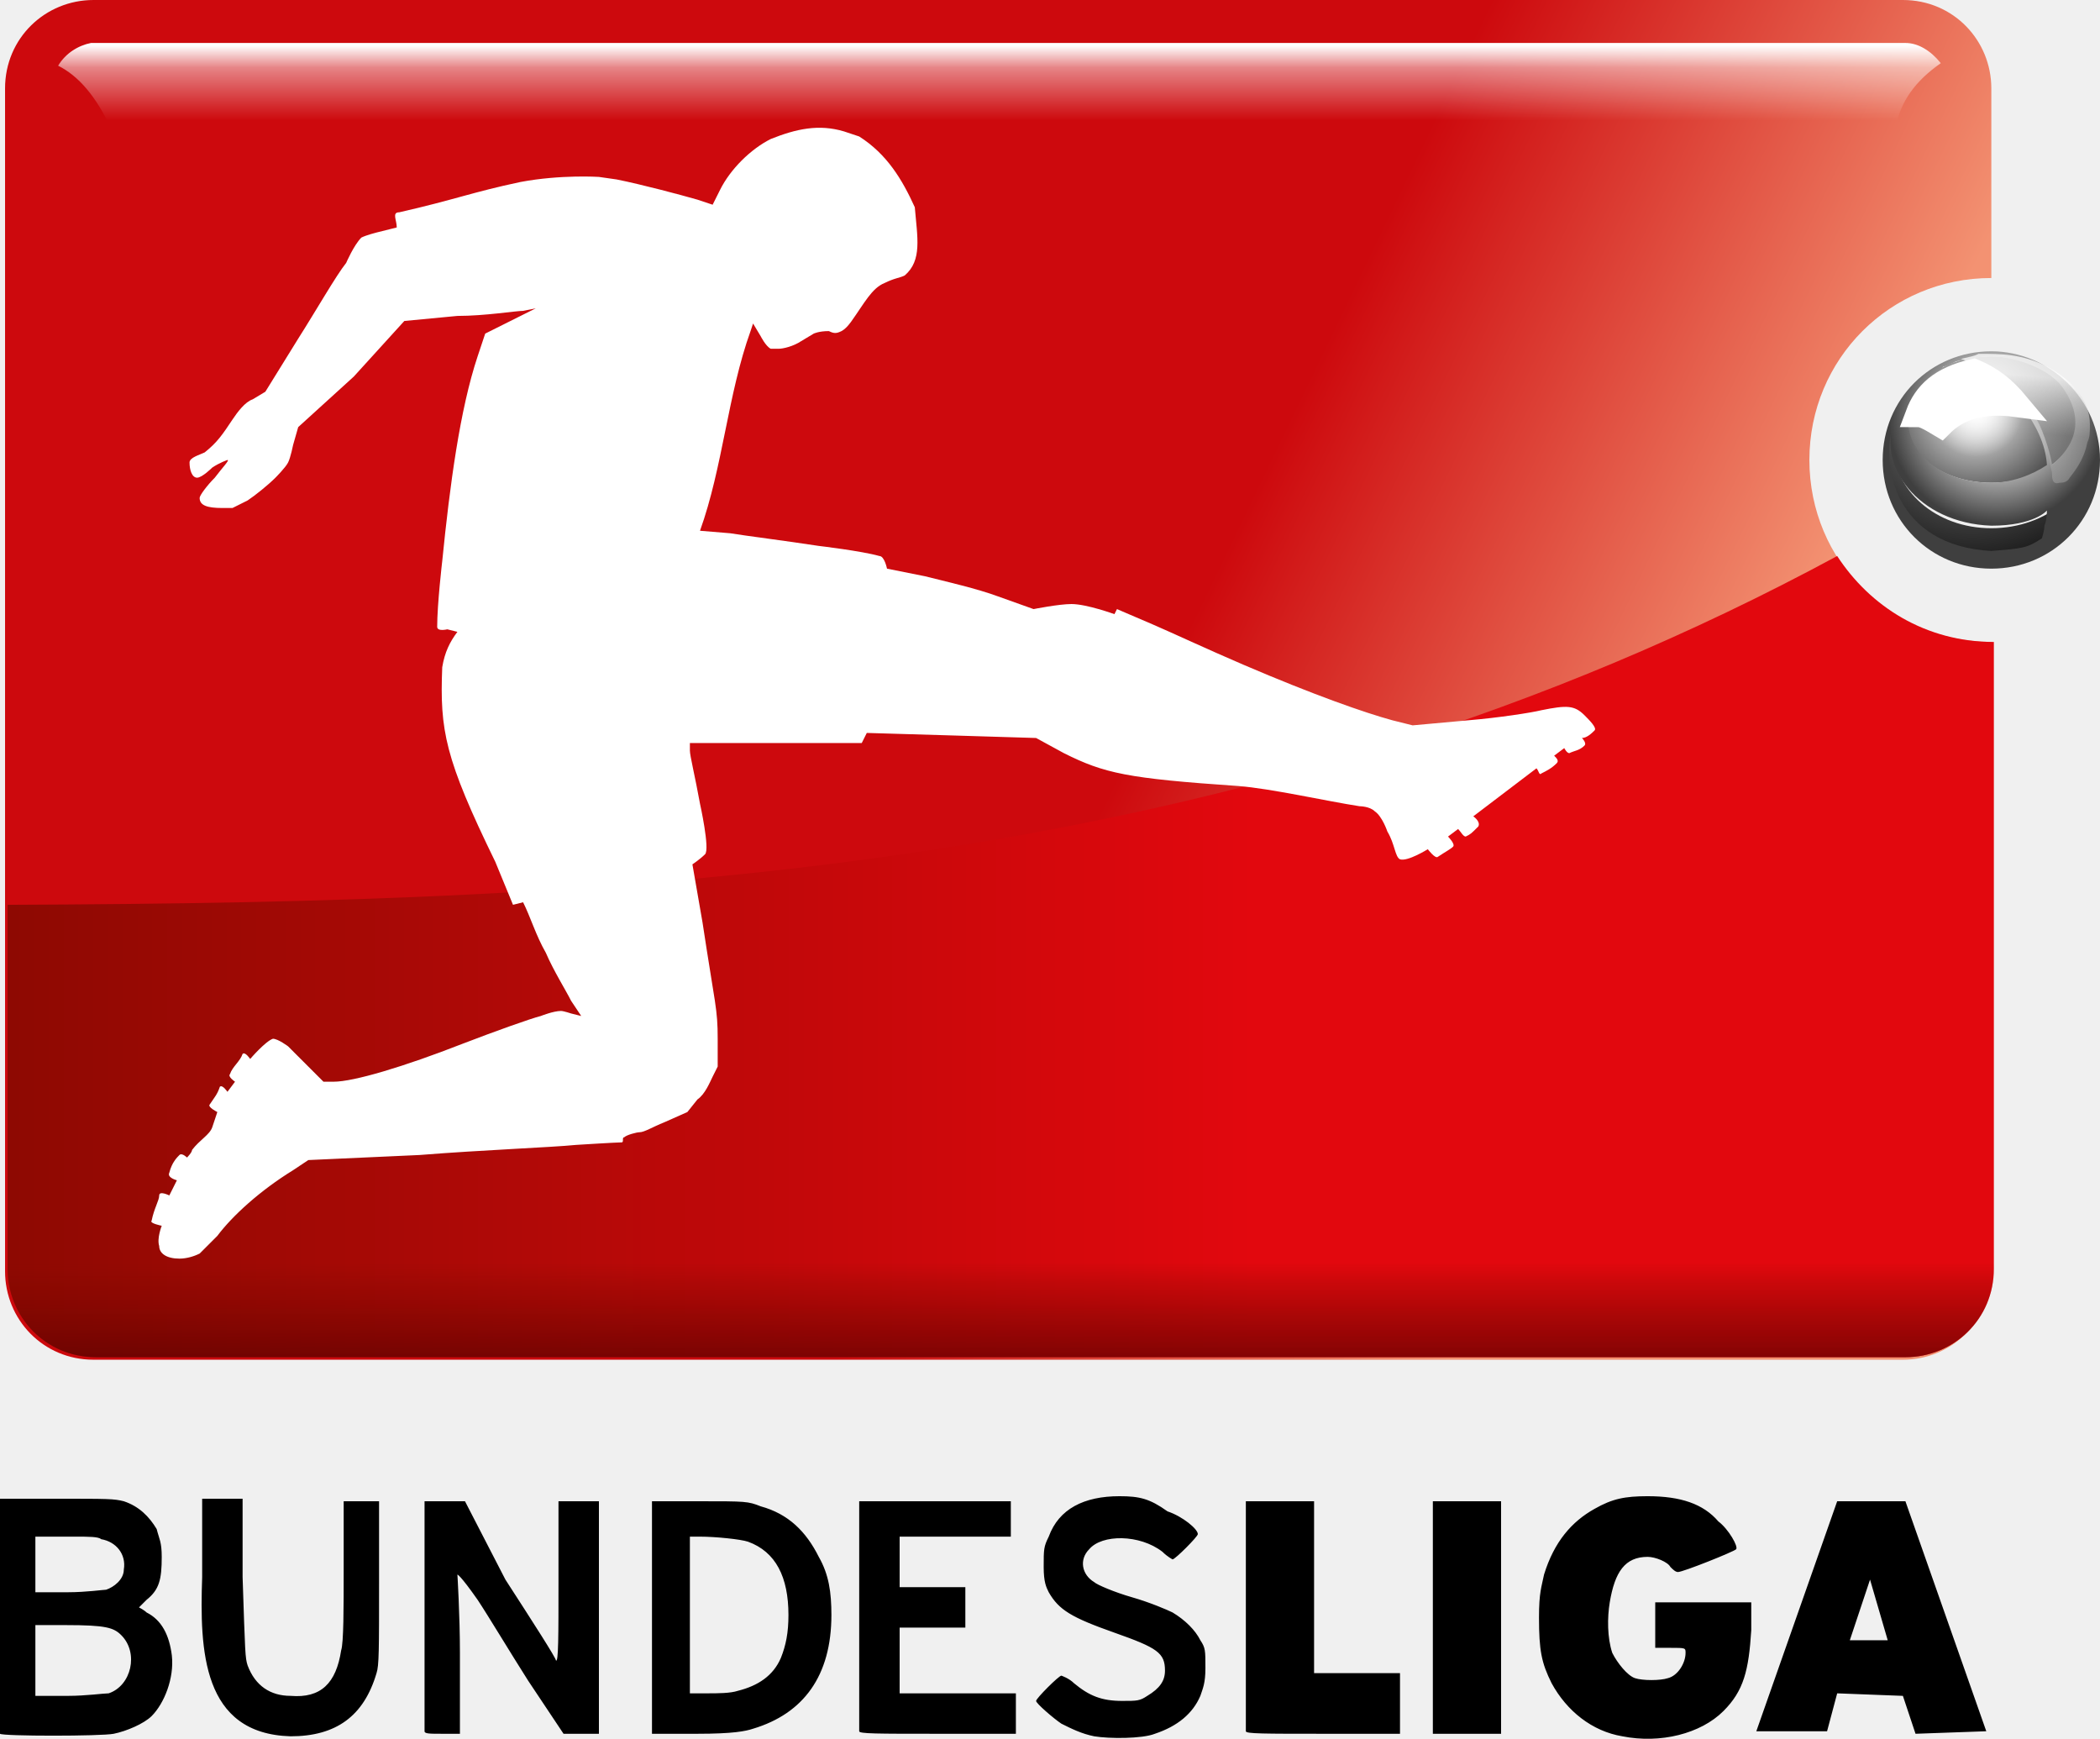
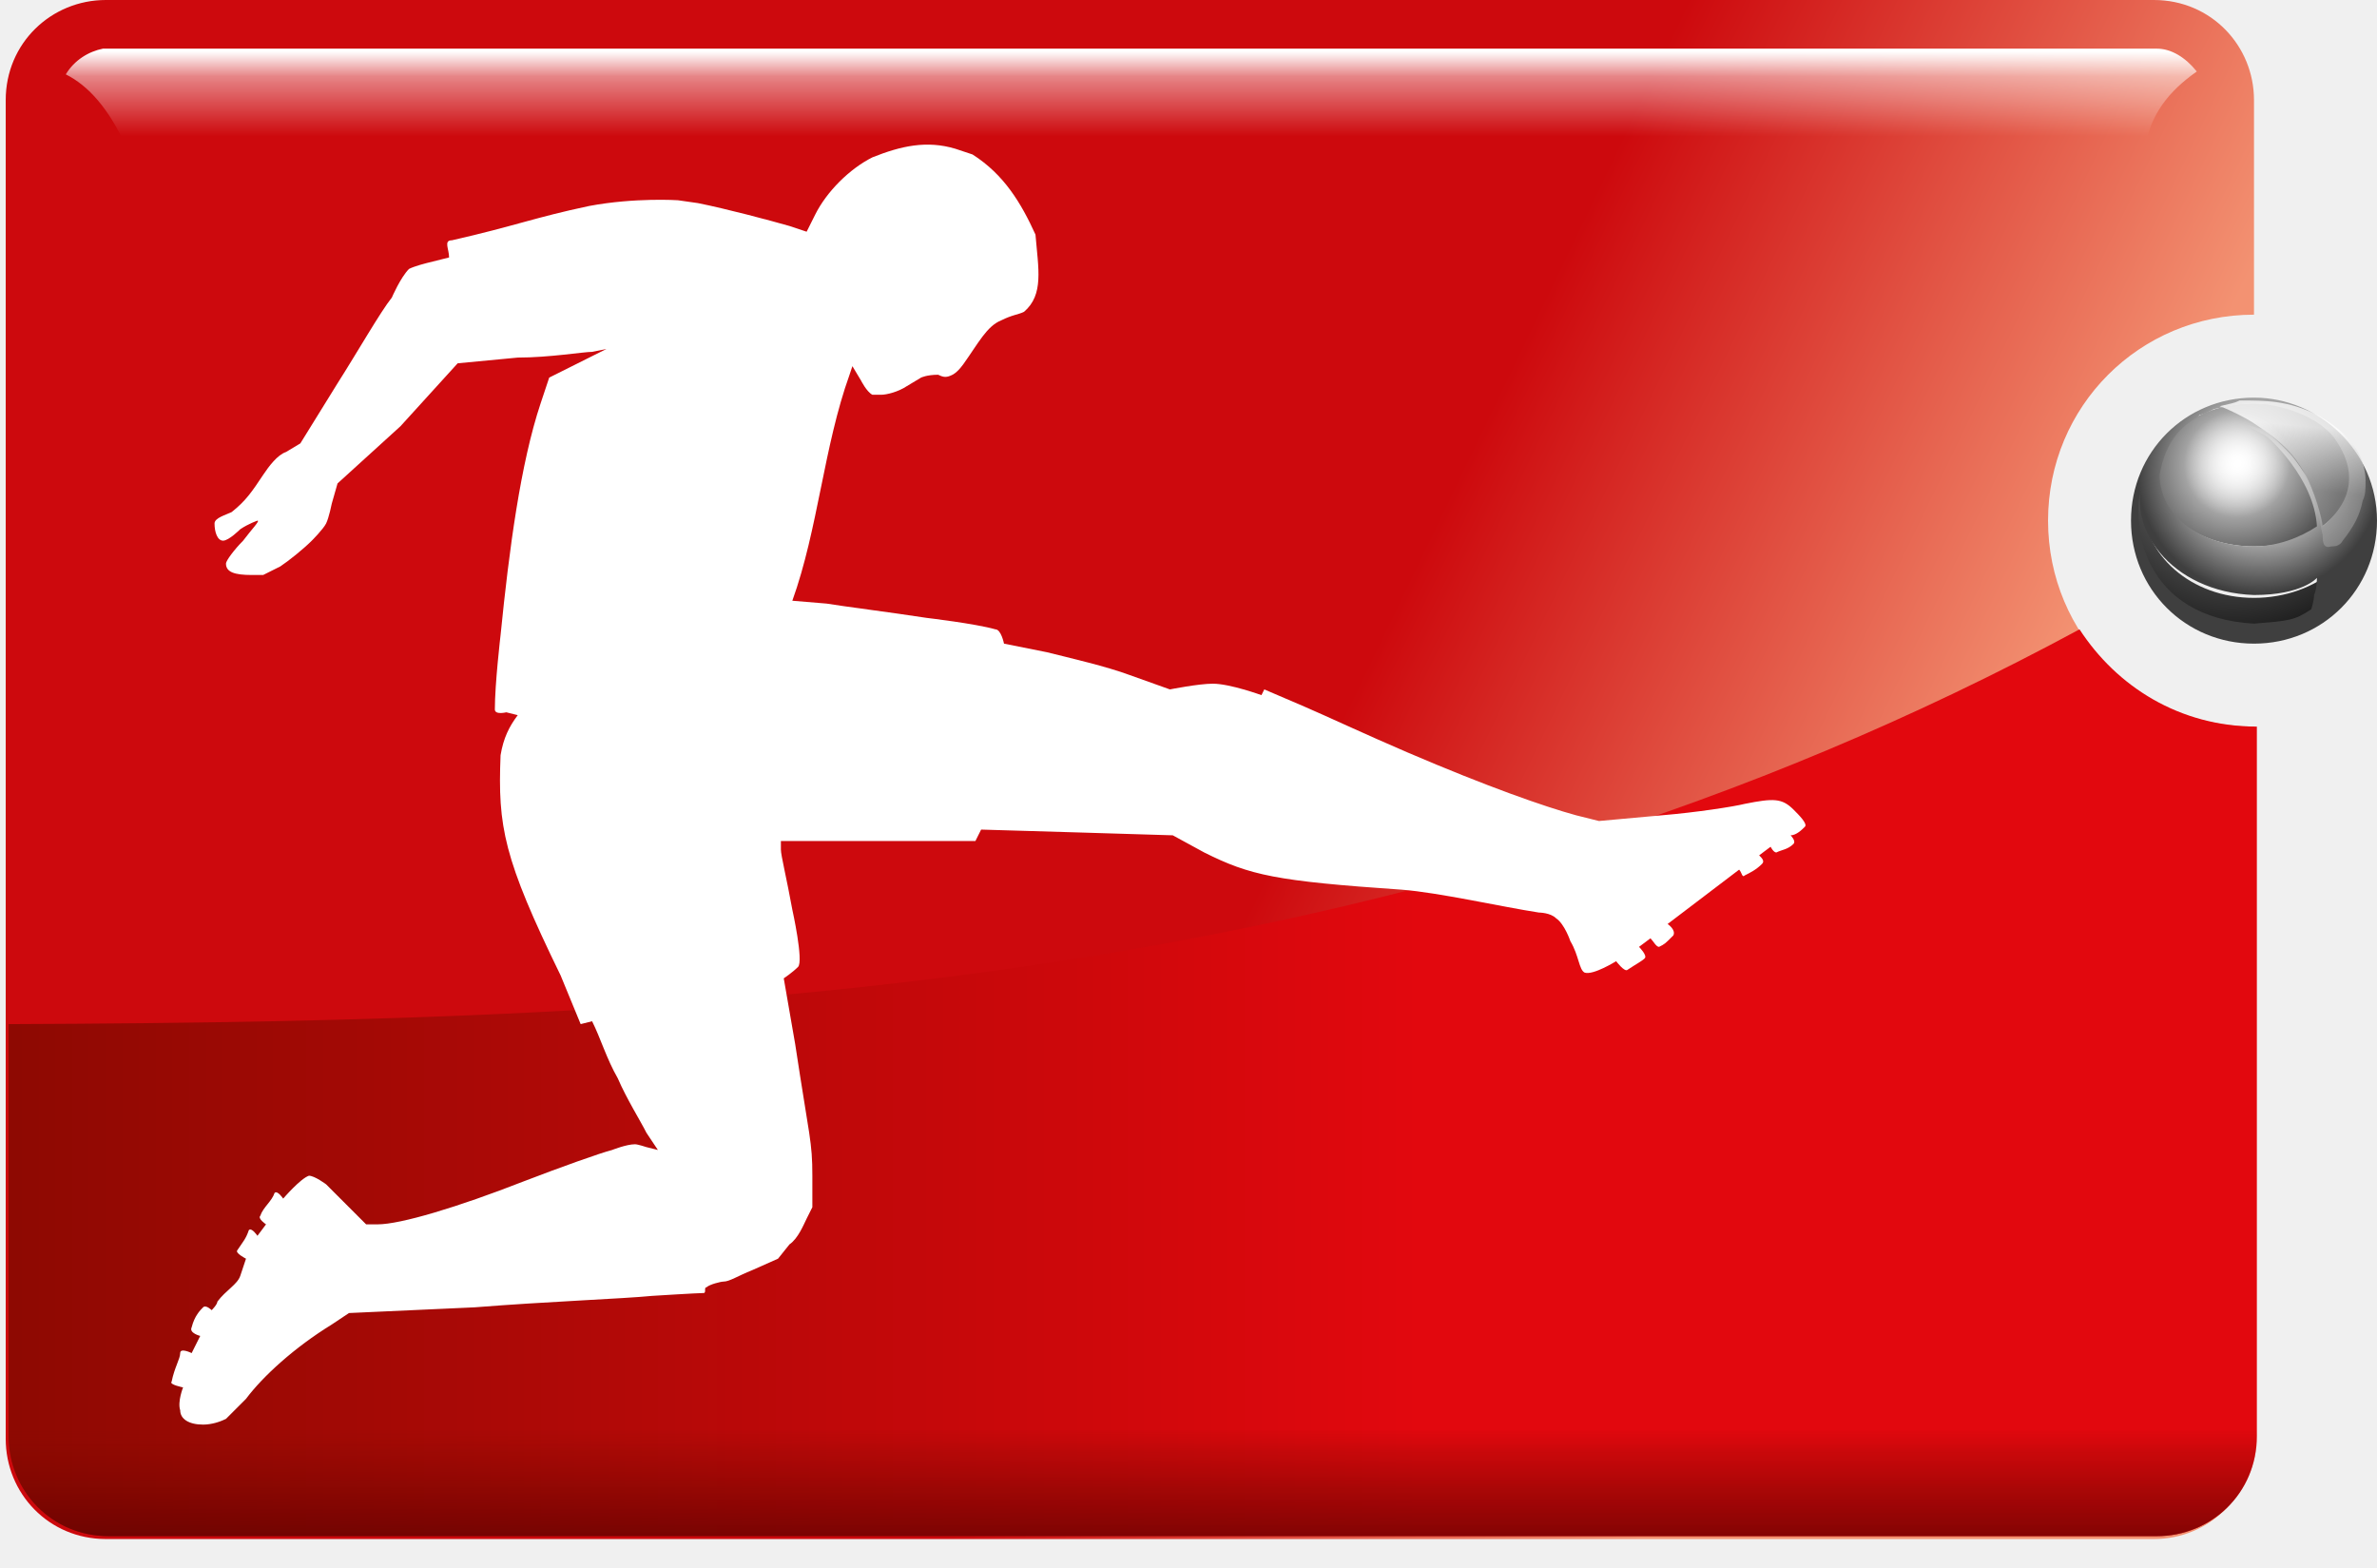
- <svg xmlns="http://www.w3.org/2000/svg" id="svg2" viewBox="504.6 66.3 83.1 68.8">
+ <svg xmlns="http://www.w3.org/2000/svg" id="svg2" viewBox="504.6 66.3 83.1 54.8">
  <style>.st0{fill:url(#rect3405_1_)}.st1{fill:url(#path4195_1_)}.st2{fill:url(#rect3405-9_1_)}.st3{fill:#fff}.st4{fill:url(#rect3405-9-5_1_)}.st5{fill:url(#path5068-1_1_)}.st6{fill:url(#path4979-7_1_)}.st7{fill:url(#path5118-2_1_)}.st8{fill:url(#path5244_1_)}.st9{fill:#fff;stroke:#fff}</style>
  <linearGradient id="rect3405_1_" gradientUnits="userSpaceOnUse" x1="468.012" y1="65.378" x2="487.678" y2="55.896" gradientTransform="matrix(1 0 0 -1 81.423 161.063)">
    <stop offset="0" stop-color="#cd090d" />
    <stop offset="1" stop-color="#f39272" />
  </linearGradient>
  <path id="rect3405" class="st0" d="M508.3 66.3c-1.9 0-3.5 1.5-3.5 3.5v46.8c0 1.9 1.5 3.5 3.5 3.5h71.6c1.9 0 3.5-1.5 3.5-3.5V91.7c-4 0-7.2-3.2-7.2-7.2s3.2-7.2 7.2-7.2v-7.5c0-1.9-1.5-3.5-3.5-3.5h-71.6z" />
  <linearGradient id="path4195_1_" gradientUnits="userSpaceOnUse" x1="540.972" y1="144.663" x2="540.972" y2="141.689" gradientTransform="matrix(1 0 0 -1 3.19 212.758)">
    <stop offset="0" stop-color="#fff" />
    <stop offset=".3" stop-color="#fff" stop-opacity=".498" />
    <stop offset="1" stop-color="#fff" stop-opacity="0" />
  </linearGradient>
  <path id="path4195" class="st1" d="M506.9 68.9c.8.4 1.5 1.2 2.1 2.5h70.6c.2-1.1.8-1.9 1.8-2.6-.4-.5-.9-.8-1.4-.8h-71.8c-.5.1-1 .4-1.3.9z" />
  <linearGradient id="rect3405-9_1_" gradientUnits="userSpaceOnUse" x1="423.666" y1="66.686" x2="472.845" y2="66.686" gradientTransform="matrix(1 0 0 -1 81.409 161.092)">
    <stop offset="0" stop-color="#8e0902" />
    <stop offset="1" stop-color="#e2080e" />
  </linearGradient>
  <path id="rect3405-9" class="st2" d="M505 68.8c0 .1 0 .1 0 0v0zm72.3 19.5C553.8 101 529.4 102 505 102.1h-.1v14.4c0 1.9 1.5 3.5 3.5 3.5H580c1.9 0 3.5-1.5 3.5-3.5V91.7c-2.7 0-4.9-1.4-6.2-3.4z" />
  <path id="path4328" class="st3" d="M511 114.8s-.5-.1-.4-.2c.1-.5.3-.8.3-1 0-.2.4 0 .4 0l.3-.6s-.4-.1-.3-.3c.1-.4.3-.6.4-.7.1-.1.3.1.3.1s.2-.2.2-.3c.3-.4.7-.6.8-.9l.2-.6s-.4-.2-.3-.3c.2-.3.3-.4.4-.7.1-.1.3.2.3.2l.3-.4s-.3-.2-.2-.3c.1-.3.4-.5.5-.8.1-.1.3.2.3.2s.6-.7.9-.8c.2 0 .6.3.6.3l.7.7.7.7h.4c.8 0 2.8-.6 5.1-1.5 1.3-.5 2.7-1 3.1-1.1 0 0 .5-.2.8-.2.1 0 .4.1.4.1l.4.1-.4-.6c-.2-.4-.7-1.2-1-1.9-.4-.7-.6-1.4-.9-2l-.4.1-.7-1.7c-2-4.1-2.2-5.2-2.1-7.7.1-.6.3-1 .6-1.4l-.4-.1s-.4.1-.4-.1c0-.9.2-2.6.2-2.6.3-3 .7-6 1.4-8.1l.3-.9 1-.5 1-.5-.5.1c-.3 0-1.5.2-2.6.2l-2.1.2-2 2.2-2.2 2-.2.7s-.1.5-.2.7c-.1.2-.5.6-.5.6-.3.3-.8.7-1.1.9l-.6.3h-.4c-.6 0-.9-.1-.9-.4 0-.1.3-.5.6-.8.3-.4.6-.7.5-.7 0 0-.3.1-.6.3 0 0-.4.4-.6.4-.2 0-.3-.3-.3-.6 0-.2.4-.3.6-.4.5-.4.7-.7 1.1-1.3.2-.3.5-.7.8-.8l.5-.3 1.3-2.1c.7-1.1 1.5-2.5 1.9-3 0 0 .3-.7.6-1 .2-.1.6-.2.6-.2l.8-.2c0-.3-.2-.6.1-.6 2.2-.5 2.9-.8 4.8-1.2 1.6-.3 3.1-.2 3.1-.2l.7.1c1 .2 2.5.6 3.2.8l.6.2.3-.6c.4-.8 1.2-1.6 2-2 1-.4 1.9-.6 2.9-.3l.6.2c1.1.7 1.7 1.7 2.2 2.8.1 1.2.3 2.1-.4 2.7-.2.1-.4.1-.8.3-.5.2-.8.8-1.3 1.5 0 0-.2.3-.4.4-.2.1-.3.1-.5 0-.4 0-.6.1-.6.1l-.5.3c-.3.2-.7.3-.9.3h-.3c-.2-.1-.4-.5-.4-.5l-.3-.5-.1.3c-.9 2.5-1.1 5.4-2 7.9l1.2.1c.6.1 2.2.3 3.5.5 0 0 1.7.2 2.4.4.2 0 .3.5.3.5l1.5.3c.8.2 2.1.5 2.9.8l1.4.5s1-.2 1.5-.2c.6 0 1.7.4 1.7.4l.1-.2 1.4.6c.7.3 2.2 1 3.6 1.6 2.8 1.2 4.8 1.9 5.9 2.2l.8.2 2.2-.2c1.2-.1 2.5-.3 2.9-.4 1-.2 1.3-.2 1.7.2.2.2.5.5.4.6-.1.1-.3.3-.5.3 0 0 .2.2.1.3-.2.2-.4.2-.6.3-.1 0-.2-.2-.2-.2l-.4.3c.1.1.2.2.1.3-.2.2-.4.3-.6.4-.1.1-.1-.1-.2-.2l-2.5 1.9s.3.2.2.4c-.3.3-.3.3-.5.4-.1 0-.2-.2-.3-.3l-.4.3s.3.3.2.4c-.1.1-.3.2-.6.4-.1.1-.4-.3-.4-.3s-.8.5-1.1.4c-.2-.1-.2-.6-.5-1.1 0 0-.2-.6-.5-.8-.2-.2-.6-.2-.6-.2-1.3-.2-3.5-.7-4.8-.8-4.4-.3-5.3-.5-6.9-1.3l-1.1-.6-3.3-.1-3.4-.1-.2.4h-6.8v.3c0 .2.2 1 .4 2.1 0 0 .4 1.8.2 2-.2.2-.5.4-.5.4l.4 2.3c.5 3.3.6 3.4.6 4.6v1.1l-.2.4c-.1.2-.3.7-.6.9l-.4.5-.9.4c-.5.2-.8.4-1 .4-.1 0-.5.1-.6.2-.1 0 0 .2-.1.2-.2 0-1.8.1-1.8.1-1 .1-3.7.2-6.2.4l-4.4.2-.6.4c-1.3.8-2.4 1.8-3 2.6l-.7.7c-.2.1-.5.2-.8.2-.5 0-.8-.2-.8-.5-.1-.3.1-.8.1-.8z" />
  <linearGradient id="rect3405-9-5_1_" gradientUnits="userSpaceOnUse" x1="462.714" y1="40.159" x2="462.714" y2="44.876" gradientTransform="matrix(1 0 0 -1 81.416 161.084)">
    <stop offset="0" stop-color="#580000" stop-opacity=".863" />
    <stop offset=".547" stop-color="#740500" stop-opacity=".514" />
    <stop offset=".815" stop-color="#800700" stop-opacity=".255" />
    <stop offset="1" stop-color="#8c0a00" stop-opacity="0" />
  </linearGradient>
  <path id="rect3405-9-5" class="st4" d="M504.9 116.3v.2c0 1.9 1.5 3.5 3.5 3.5H580c1.9 0 3.5-1.5 3.5-3.5v-.2h-78.6z" />
  <radialGradient id="path5068-1_1_" cx="1042.081" cy="-421.16" r="4.132" gradientTransform="matrix(-1.3579 1.3096 1.2542 1.3004 2526.115 -734.563)" gradientUnits="userSpaceOnUse">
    <stop offset="0" stop-color="#fff" />
    <stop offset=".5" stop-color="#464646" />
    <stop offset="1" />
  </radialGradient>
  <path id="path5068-1" class="st5" d="M583.4 80.4c-1.9 0-3.4 1.1-3.4 2.5s1.5 2.5 3.4 2.5 3.4-1.1 3.4-2.5c-.1-1.4-1.6-2.5-3.4-2.5zm3.6 1.9c.2.4.4.9.4 1.5 0 1.9-1.8 3.4-4 3.4s-3.9-1.5-3.9-3.4c0-.3.1-.6.1-.9-.2.5-.3.9-.3 1.5 0 2.1 1.8 3.9 4.1 3.9s4.1-1.7 4.1-3.9c.1-.9-.2-1.5-.5-2.1z" />
  <radialGradient id="path4979-7_1_" cx="480.41" cy="-141.442" r="4.264" gradientTransform="matrix(1 0 0 -1 103.18 -58.665)" gradientUnits="userSpaceOnUse">
    <stop offset="0" stop-color="#efefef" />
    <stop offset=".55" stop-color="#afafaf" />
    <stop offset="1" stop-color="#3f3f3f" />
  </radialGradient>
  <path id="path4979-7" class="st6" d="M583.4 80.2c-2.4 0-4.3 1.9-4.3 4.3s1.9 4.3 4.3 4.3 4.3-1.9 4.3-4.3-2-4.3-4.3-4.3zm-1.4.4s.8-.2 1.4-.2c.6 0 2.1.3 2.8 1.2 1.3 1.8-.2 2.9-.4 3.1 0-.2-.3-1.3-.6-1.8-.2-.3-.4-.6-.6-.8-.3-.3-.5-.5-.9-.8-1.1-.3-.2 0 .2.3 0 0 1.6 1.4 1.7 3.1-.6.4-1.4.7-2.2.7-1.9 0-3.3-1.1-3.3-2.5.3-1.7 1.3-1.9 1.4-2.1.1 0 .3-.1.5-.2zm1.4 7.5c-3.8-.2-4.5-3.4-3.8-5.3-.8 1.9.9 4.2 3.8 4.3 1.7 0 2.2-.6 2.2-.6s0 .4-.1.6c0 .2-.1.5-.1.5-.6.4-.8.4-2 .5z" />
  <linearGradient id="path5118-2_1_" gradientUnits="userSpaceOnUse" x1="481.724" y1="-139.988" x2="481.518" y2="-142.216" gradientTransform="matrix(1 0 0 -1 102.9 -58.842)">
    <stop offset="0" stop-color="#fff" stop-opacity=".766" />
    <stop offset="1" stop-color="#aaa" stop-opacity=".475" />
  </linearGradient>
  <path id="path5118-2" class="st7" d="M585.8 85c-.1-.4-.1-.6-.2-.9l-.1-.5c-.5-1.4-1.2-1.9-2.1-2.5-.3-.2-.9-.5-1.2-.6.4-.1.5-.1.7-.2.9 0 1.7 0 2.7.5 1.1.6 1.7 1.4 1.7 2.3 0 .3 0 .5-.1.7-.1.5-.3.9-.7 1.4-.1.2-.3.2-.4.2-.3.1-.3-.2-.3-.4z" />
  <radialGradient id="path5244_1_" cx="330.698" cy="-199.877" r="2.247" gradientTransform="matrix(.8264 0 0 -.8264 309.512 -82.646)" gradientUnits="userSpaceOnUse">
    <stop offset="0" stop-color="#fff" />
    <stop offset="1" stop-color="#fff" stop-opacity="0" />
  </radialGradient>
  <path id="path5244" class="st8" d="M584.7 82.5c0 1-.8 1.9-1.9 1.9s-1.9-.8-1.9-1.9c0-1 .8-1.9 1.9-1.9s1.9.9 1.9 1.9z" />
-   <path id="path5272" class="st9" d="M581.4 83.1c.6-.6 1.5-1 3-.8-.5-.6-1-1-1.7-1.3-1.3.3-1.9.9-2.2 1.7.2 0 .4.1.9.4z" />
-   <path id="path3841" d="M548.9 125.5c-1.4 0-2.4.5-2.8 1.6-.2.4-.2.5-.2 1.2 0 .6.1.8.2 1 .4.7.9 1 2.6 1.6 1.7.6 2 .8 2 1.5 0 .4-.2.7-.7 1-.3.2-.4.2-1 .2-.8 0-1.3-.2-1.9-.7-.2-.2-.5-.3-.5-.3-.1 0-1 .9-1 1 0 .1.7.7 1 .9.4.2.8.4 1.3.5.6.1 1.9.1 2.4-.1.9-.3 1.5-.8 1.8-1.5.1-.3.2-.5.2-1.1 0-.7 0-.8-.2-1.1-.2-.4-.6-.8-1.1-1.1-.2-.1-.9-.4-1.6-.6-.7-.2-1.4-.5-1.5-.6-.5-.3-.6-.9-.2-1.3.5-.6 2-.6 2.9.1.2.2.4.3.4.3.1 0 1-.9 1-1 0-.2-.6-.7-1.2-.9-.7-.5-1.1-.6-1.9-.6zm20.9 0c-.9 0-1.4.1-2.1.5-.9.5-1.6 1.3-2 2.6-.1.5-.2.7-.2 1.7 0 1.3.1 1.8.5 2.6.6 1.1 1.6 1.9 2.8 2.1 1.5.3 3.1-.1 4-1 .8-.8 1-1.6 1.1-3.2v-1.1h-3.8v1.8h.6c.6 0 .6 0 .6.2 0 .4-.3.9-.7 1-.3.1-1 .1-1.3 0-.3-.1-.7-.6-.9-1-.2-.6-.2-1.4-.1-2 .2-1.2.6-1.8 1.5-1.8.3 0 .8.2.9.4.1.1.2.2.3.2.2 0 2.2-.8 2.3-.9.1-.1-.3-.8-.7-1.1-.6-.7-1.5-1-2.8-1zm-39.4.2v9.2h1.8c1.4 0 1.9-.1 2.2-.2 2-.6 3.1-2.1 3.1-4.5 0-.9-.1-1.6-.5-2.3-.5-1-1.2-1.7-2.3-2-.5-.2-.6-.2-2.4-.2h-1.9zm-7.4 0h-1.6v9.1c0 .1.2.1.7.1h.7v-3.2c0-1.5-.1-3.1-.1-3.1s.1 0 .8 1c.4.6 1.3 2.1 2 3.2l1.4 2.1h1.4v-9.2h-1.6v3.2c0 2.1 0 3.2-.1 3.1 0-.1-.9-1.5-2-3.2l-1.6-3.1zm57 0h-2.7l-3.2 9.1h2.8l.4-1.5 2.6.1.5 1.5 2.8-.1-3.2-9.1zm-75.4 0v9.2c.1.1 4 .1 4.5 0s1.2-.4 1.5-.7c.5-.5.9-1.5.8-2.4-.1-.8-.4-1.4-1-1.7-.1-.1-.3-.2-.3-.2l.3-.3c.5-.4.6-.8.6-1.7 0-.6-.1-.7-.2-1.1-.3-.5-.7-.9-1.3-1.1-.4-.1-.6-.1-2.7-.1h-2.2zm13.6 0v2.7c0 1.5 0 2.9-.1 3.2-.2 1.3-.8 1.9-2 1.8-.8 0-1.4-.4-1.7-1.2-.1-.3-.1-.5-.2-3.5v-3.1h-1.6v3.1c-.1 2.9 0 6.2 3.5 6.3 1.8 0 2.9-.8 3.4-2.5.1-.3.1-.9.1-3.6v-3.2h-1.4zm43.1 0v9.2h2.7v-9.2h-2.7zm-22.7 0v9.1c0 .1.7.1 3.1.1h3.1v-1.6h-4.6v-2.6h2.6v-1.6h-2.6v-2h4.4v-1.4h-6zm15.3 0v9.1c0 .1.7.1 3.1.1h3v-2.4h-3.4v-6.8h-2.7zm-46.3 1.4c.5 0 .9 0 1 .1.6.1 1 .6.9 1.2 0 .4-.4.7-.7.8-.1 0-.8.1-1.5.1H506v-2.2h1.6zm24.3 0h.4c.6 0 1.6.1 1.9.2 1.1.4 1.6 1.4 1.6 2.9 0 .7-.1 1.2-.3 1.7-.3.7-.9 1.1-1.7 1.3-.3.1-.8.1-1.2.1h-.7v-6.2zm46.7 1.7l.7 2.4h-1.5l.8-2.4zm-72.6 1.8h1.2c1.6 0 1.9.1 2.2.4.7.7.4 2-.5 2.3-.2 0-.9.1-1.6.1H506v-2.8z" />
</svg>
